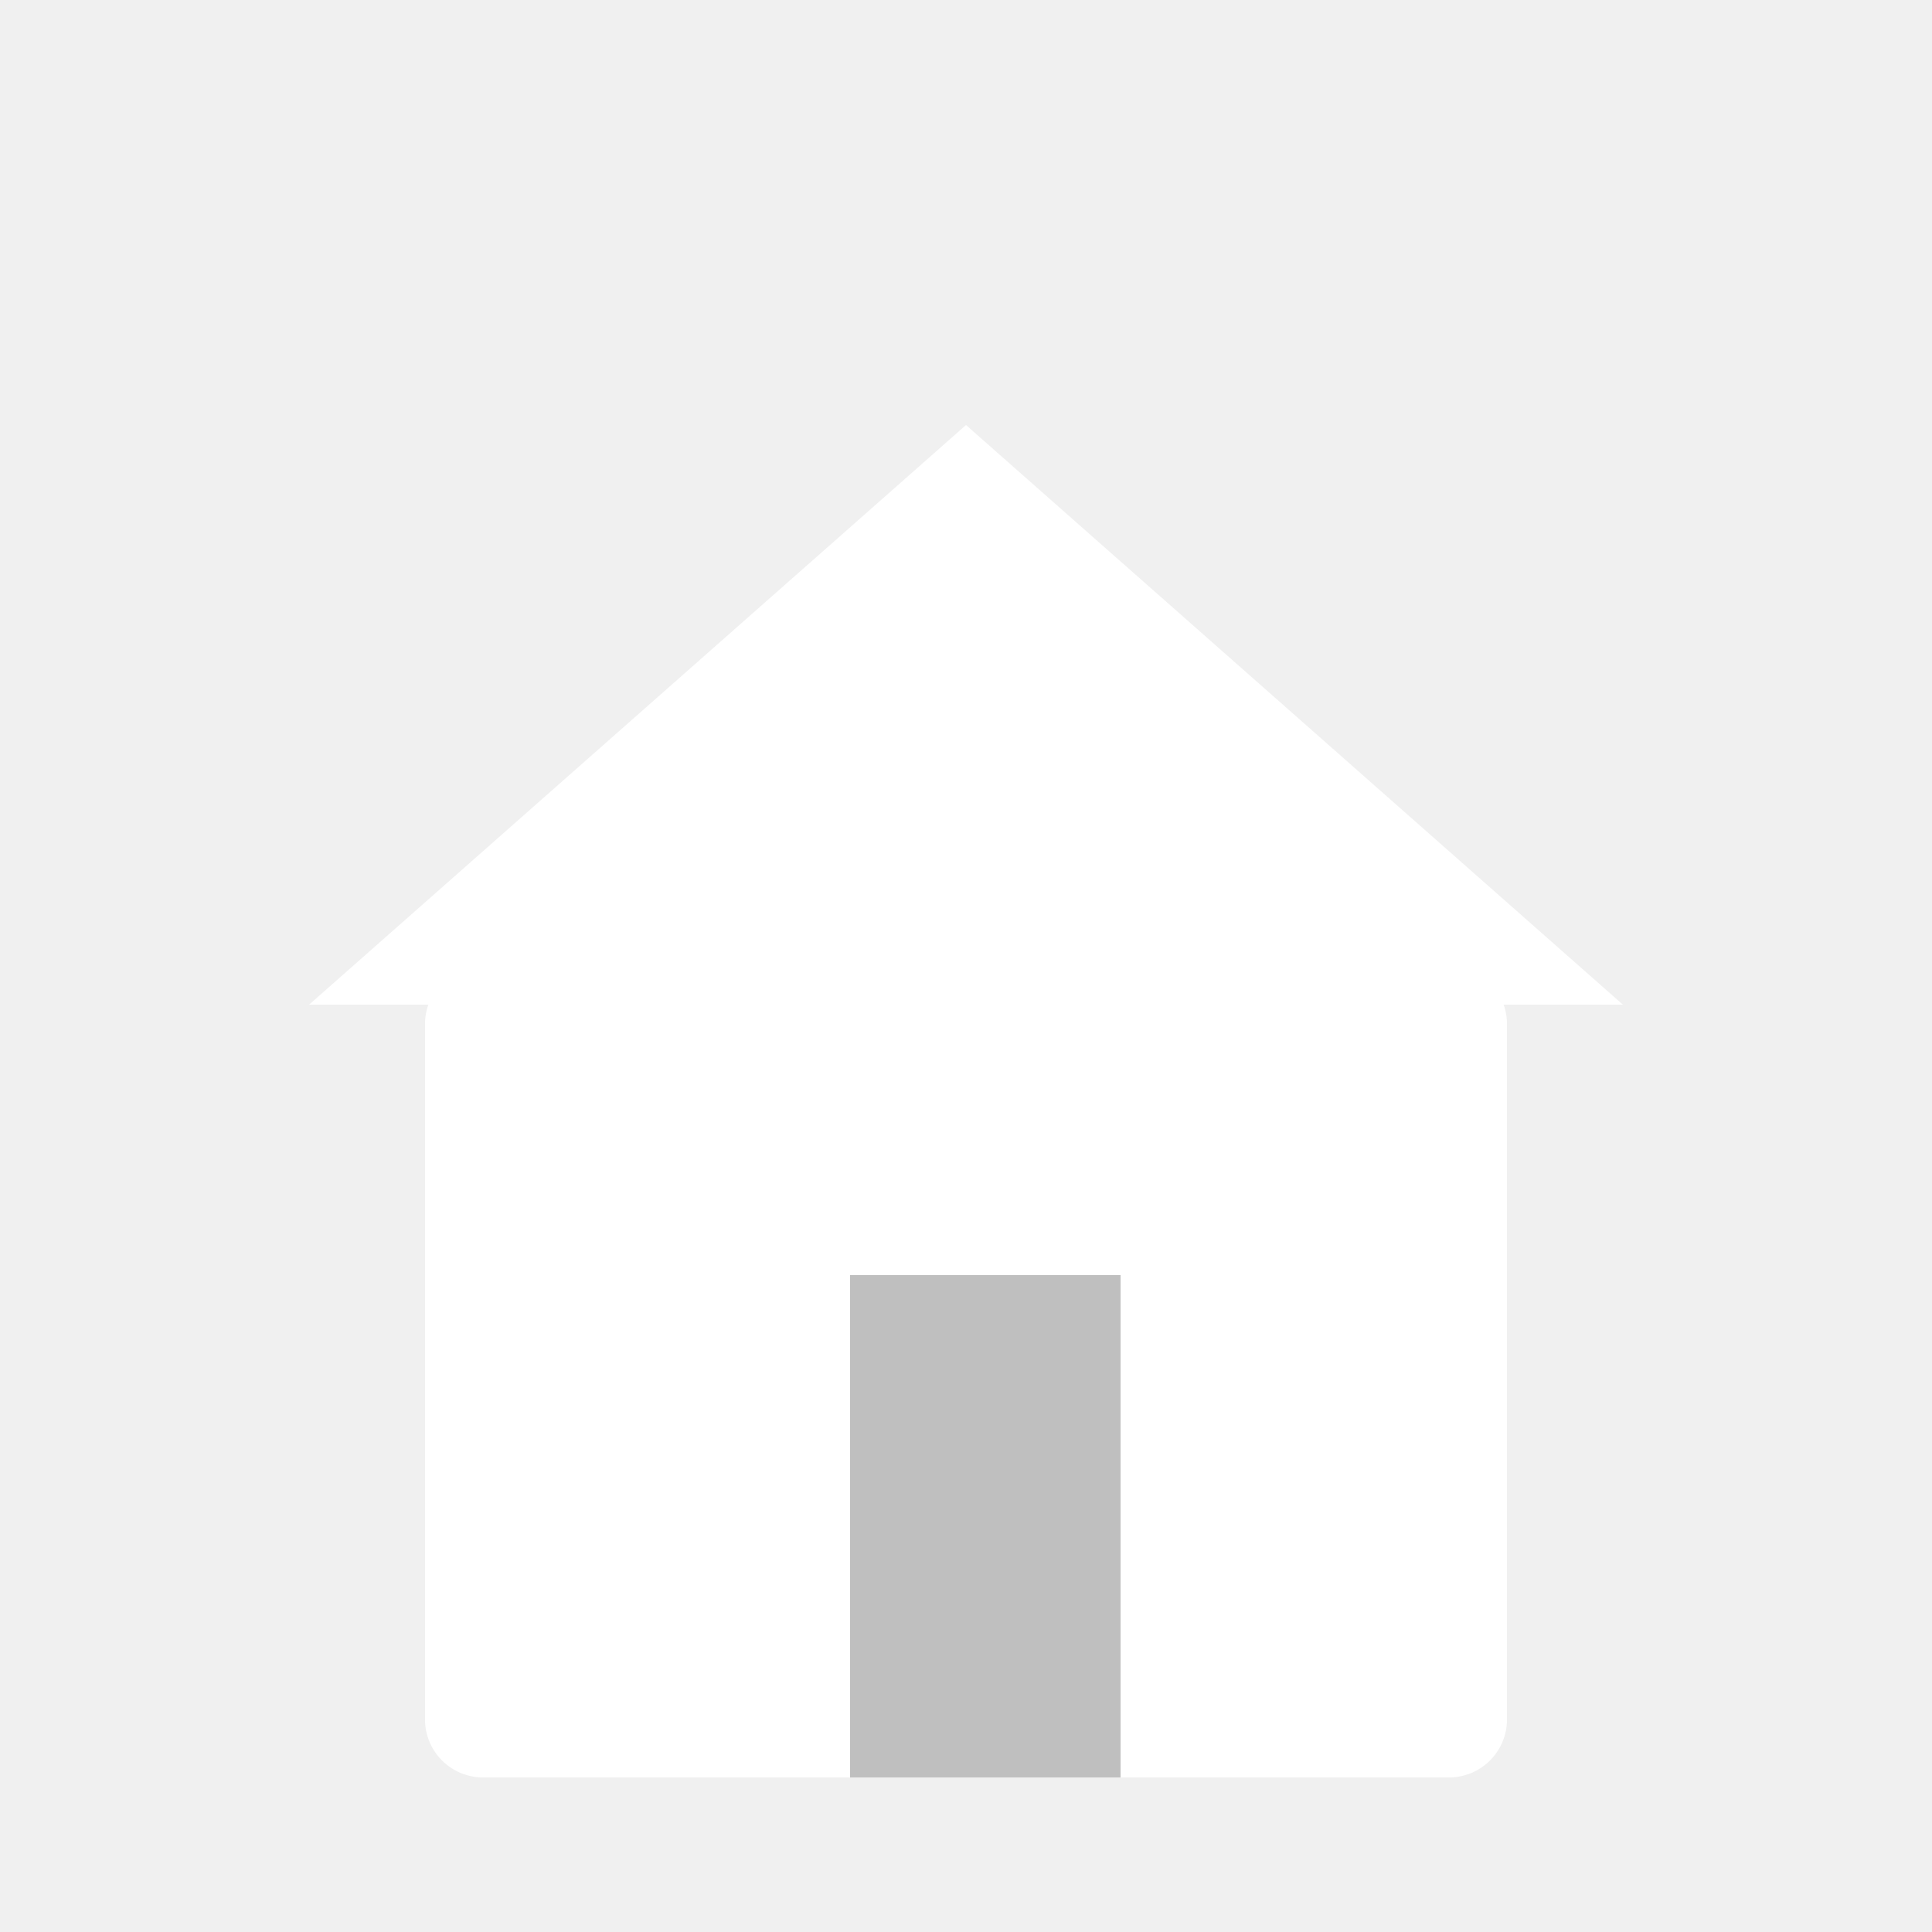
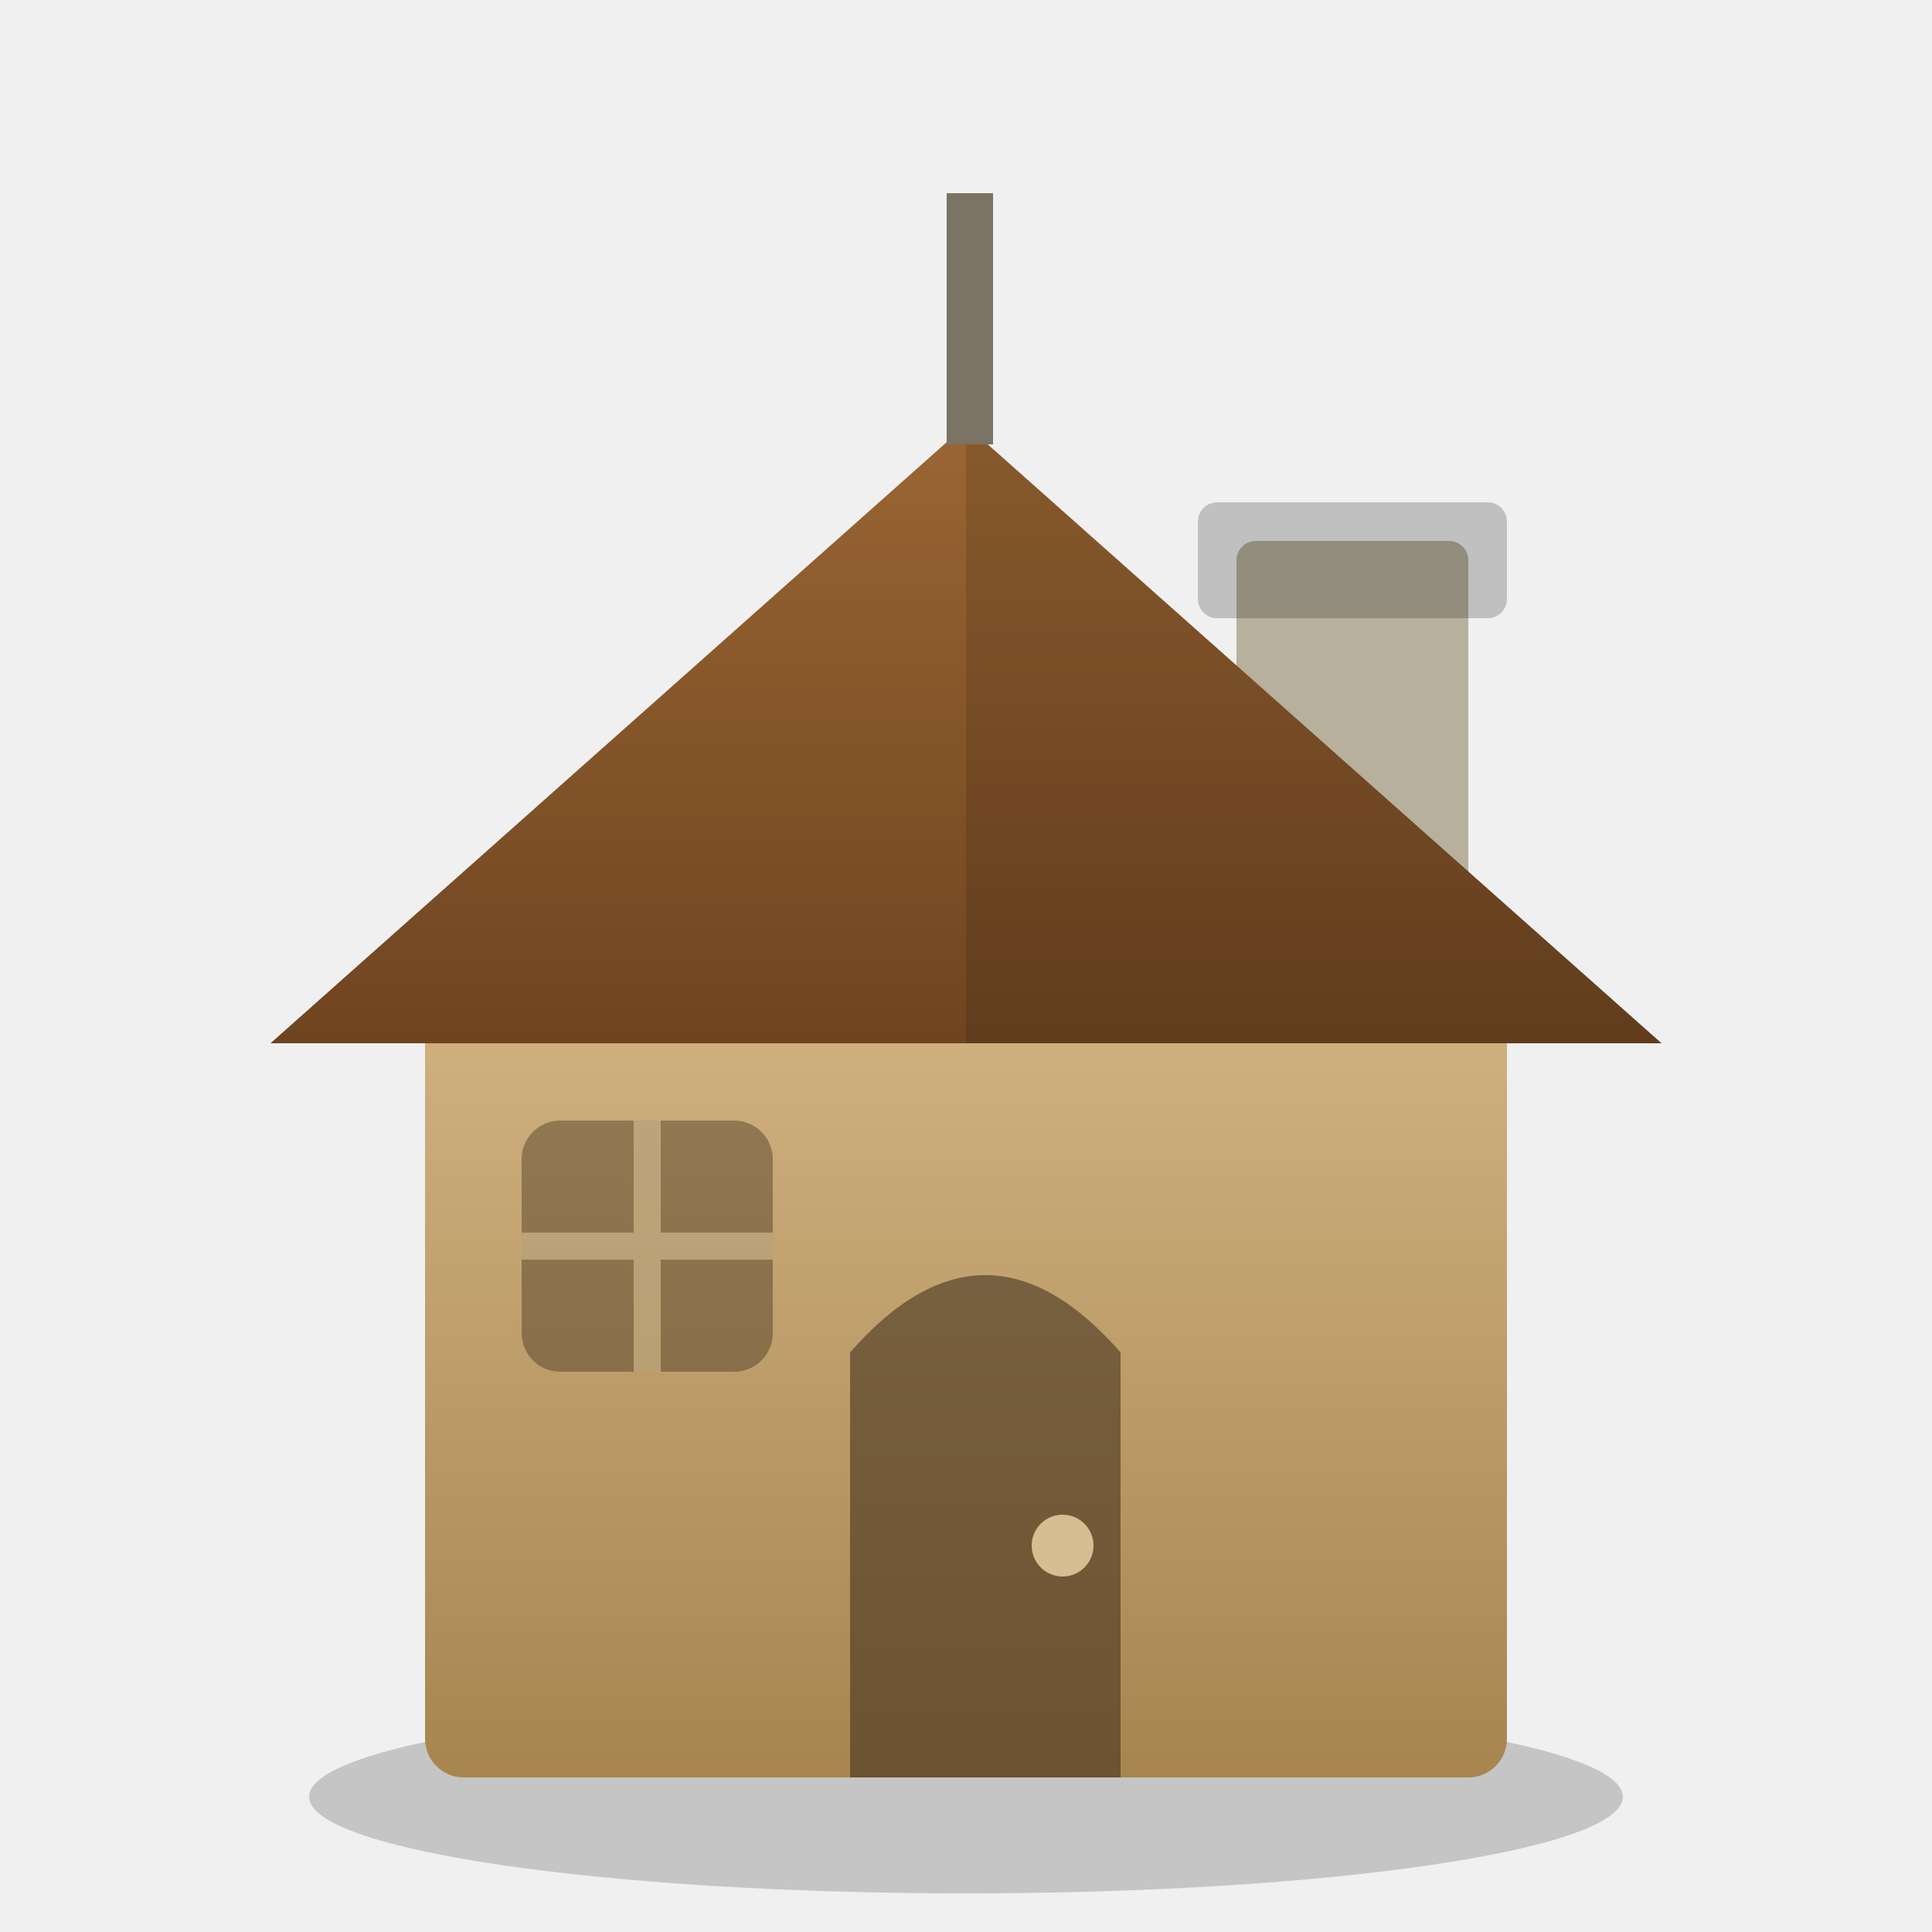
<svg xmlns="http://www.w3.org/2000/svg" viewBox="0 0 100 100">
-   <rect x="22" y="50" width="56" height="42" rx="3" fill="#ffffff" />
-   <polygon points="16,52 50,22 84,52" fill="#ffffff" />
-   <rect x="44" y="66" width="14" height="26" fill="#000000" opacity="0.25" />
+   <defs>
+     <linearGradient id="hWall" x1="0" y1="0" x2="0" y2="1">
+       <stop offset="0" stop-color="#d2b483" />
+       <stop offset="1" stop-color="#a8854f" />
+     </linearGradient>
+     <linearGradient id="hRoof" x1="0" y1="0" x2="0" y2="1">
+       <stop offset="0" stop-color="#9a6633" />
+       <stop offset="1" stop-color="#6e4420" />
+     </linearGradient>
+   </defs>
+   <ellipse cx="50" cy="93" rx="34" ry="5" fill="#000000" opacity="0.18" />
+   <rect x="64" y="28" width="12" height="22" rx="1" fill="#b7b09c" />
+   <rect x="62" y="26" width="16" height="6" rx="1" fill="#000000" opacity="0.2" />
+   <rect x="22" y="50" width="56" height="42" rx="2" fill="url(#hWall)" />
+   <polygon points="14,54 50,22 86,54" fill="url(#hRoof)" />
+   <polygon points="50,22 86,54 50,54" fill="#000000" opacity="0.12" />
+   <rect x="49" y="10" width="2.4" height="13" fill="#7b7363" />
+   <path d="M44 92 L44 70 Q51 62 58 70 L58 92 Z" fill="#3a2a18" opacity="0.55" />
+   <circle cx="55" cy="80" r="1.6" fill="#ffe9b8" opacity="0.7" />
+   <rect x="27" y="58" width="13" height="13" rx="2" fill="#3a2a18" opacity="0.4" />
+   <path d="M33.5 58 L33.5 71 M27 64.5 L40 64.5" stroke="#ffe9b8" stroke-opacity="0.4" stroke-width="1.4" />
</svg>
